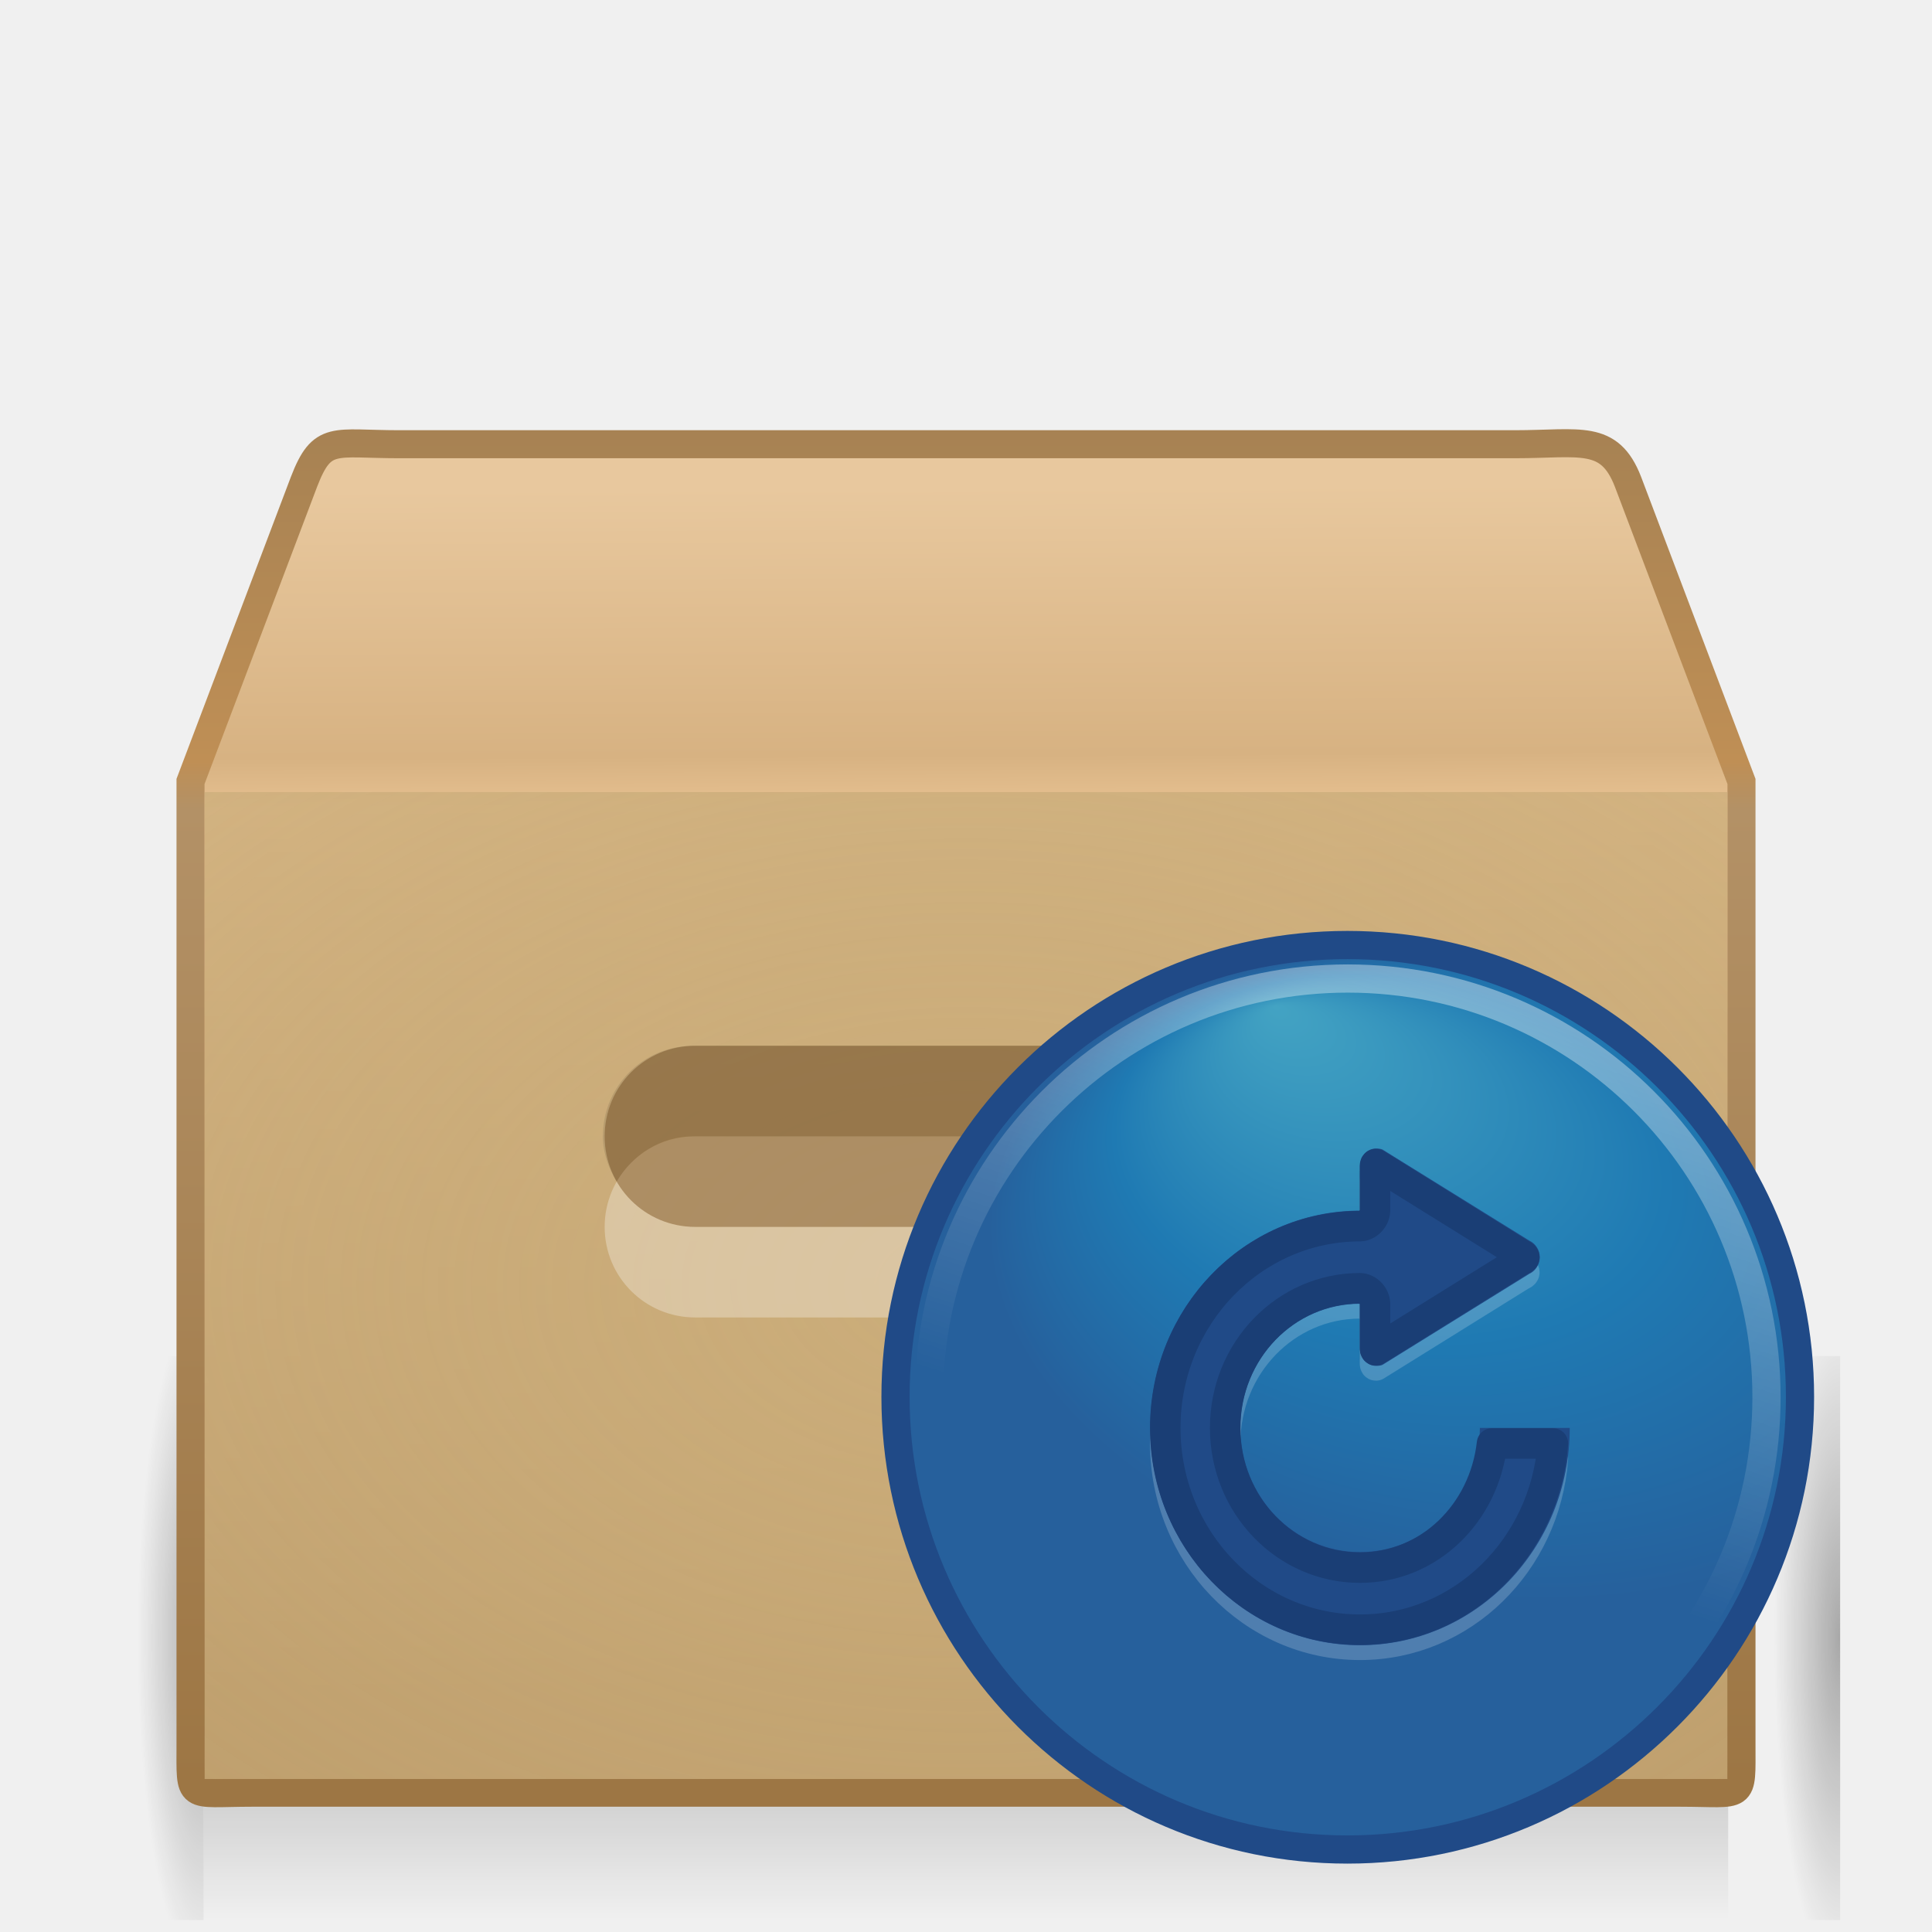
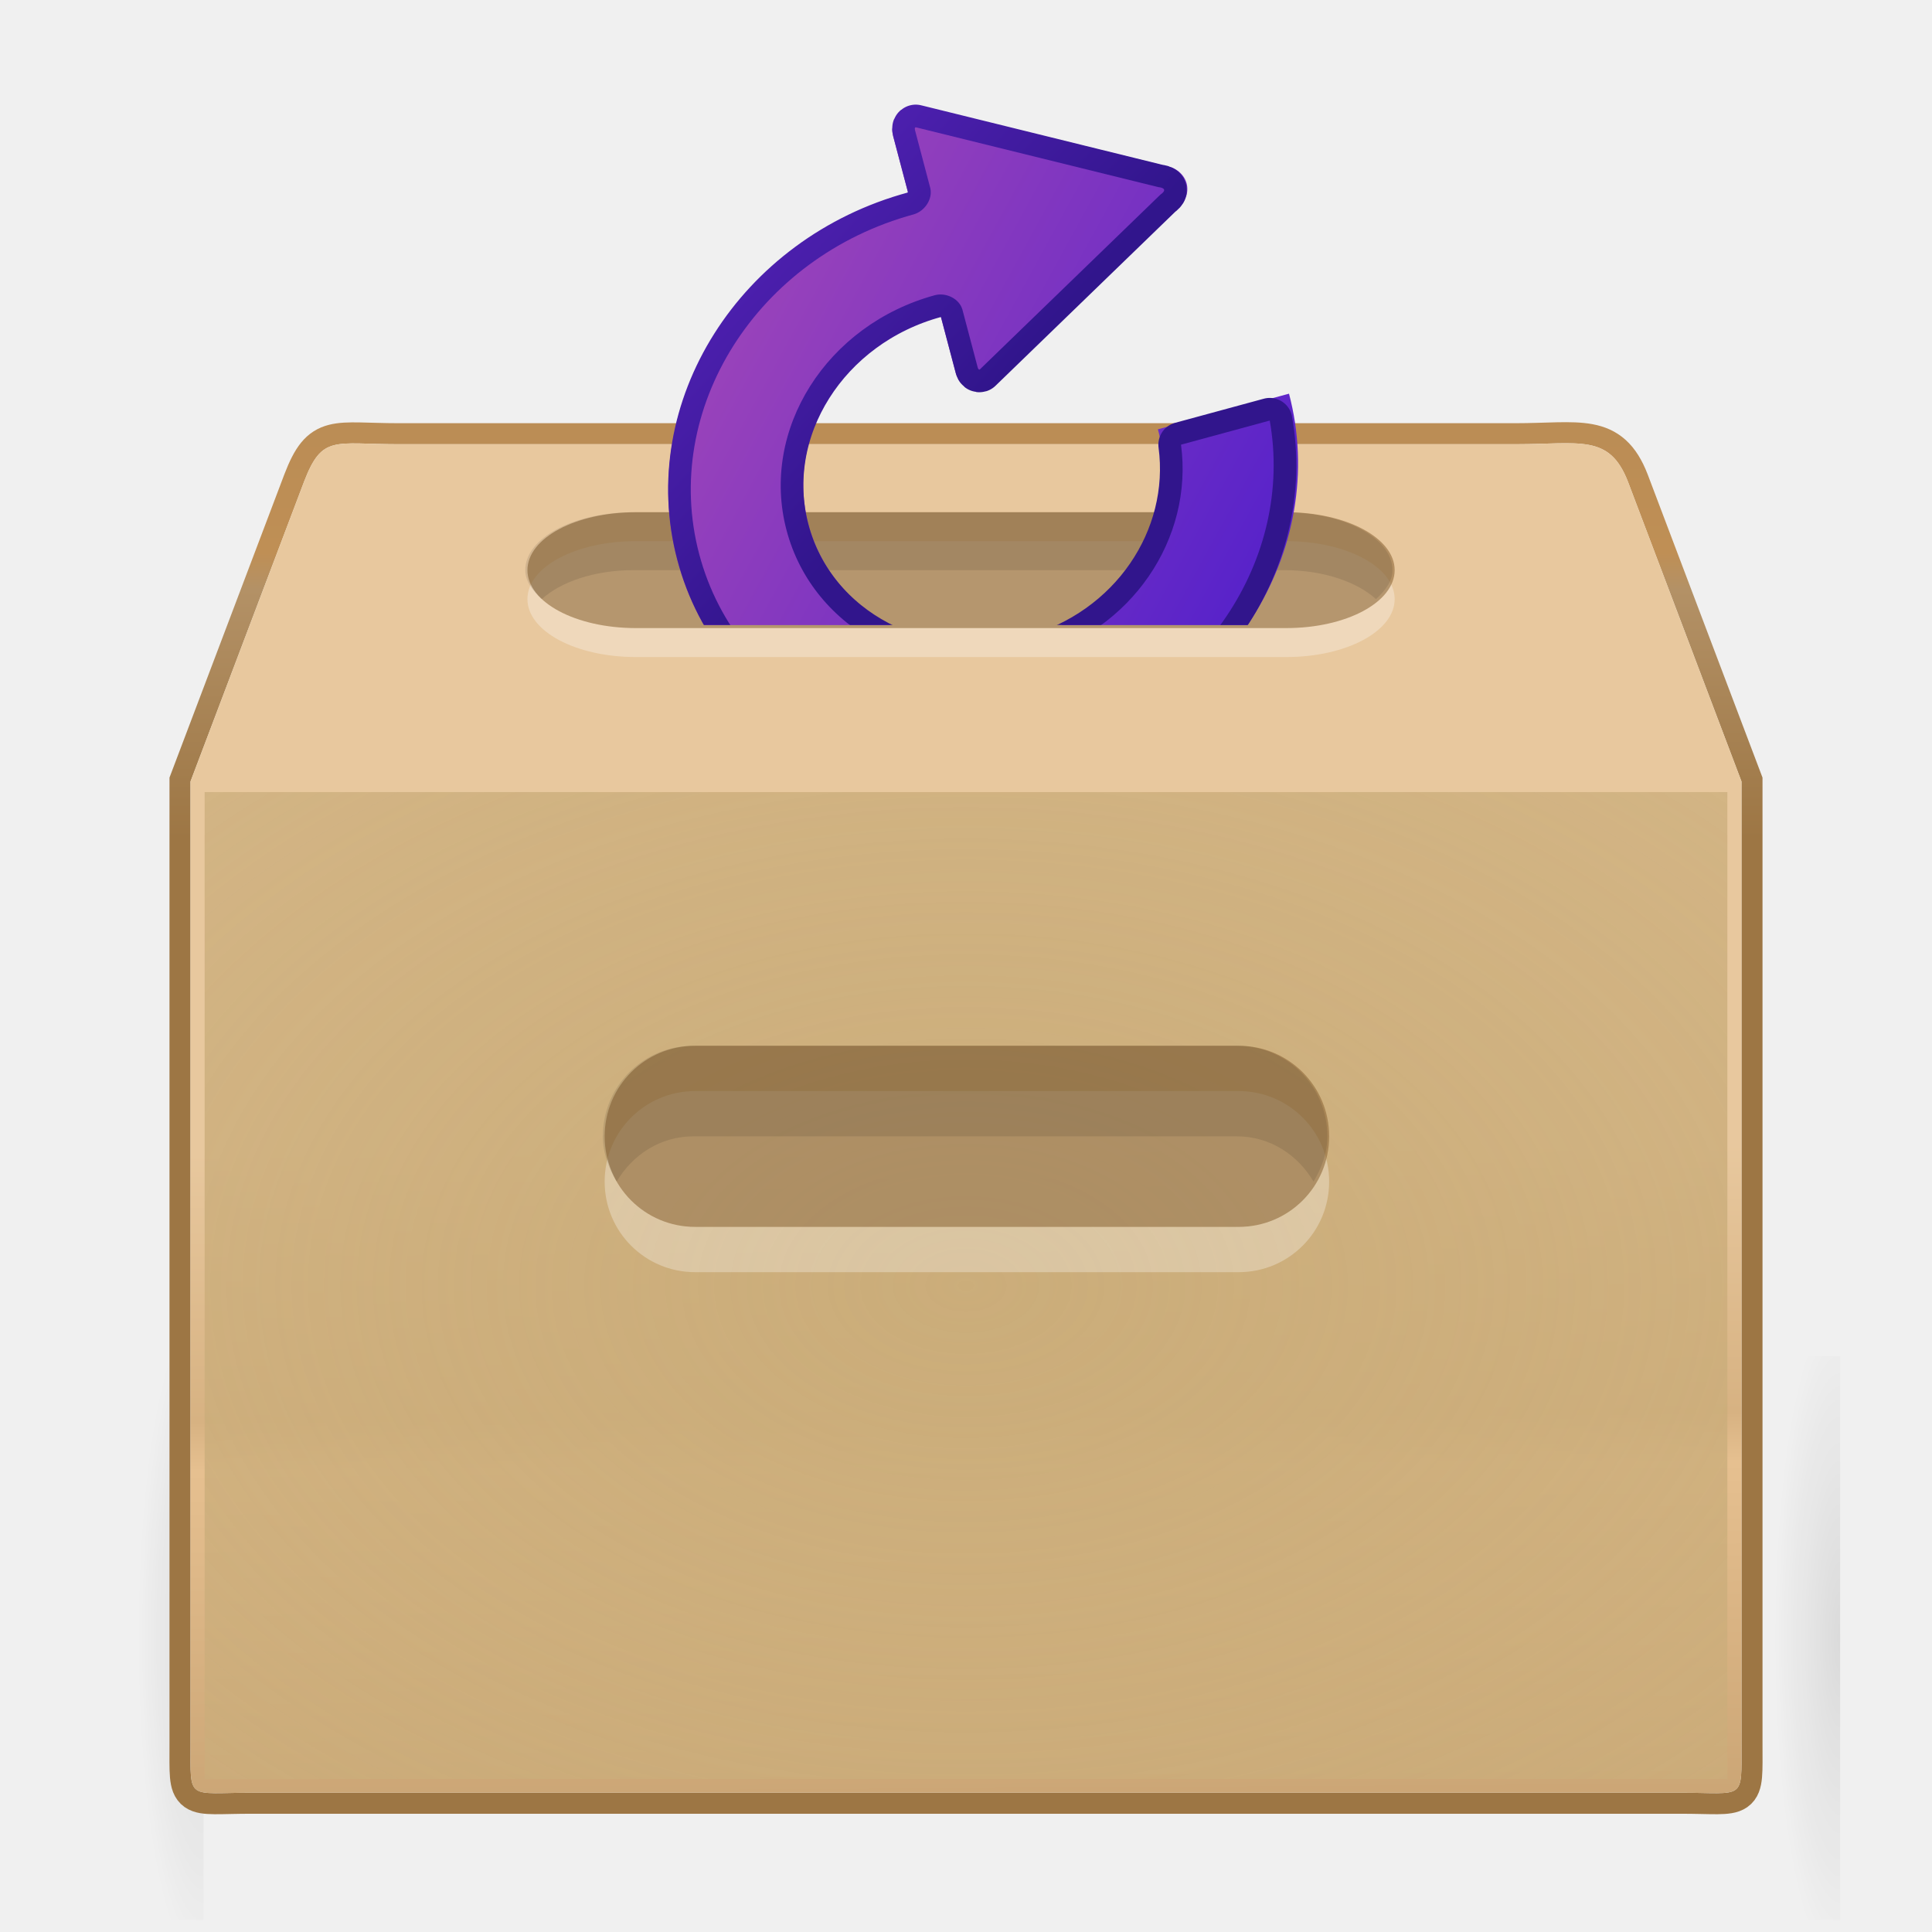
- <svg xmlns="http://www.w3.org/2000/svg" style="isolation:isolate" viewBox="0 0 128 128" width="128" height="128">
+ <svg xmlns="http://www.w3.org/2000/svg" style="isolation:isolate" viewBox="0 0 128 128" width="128pt" height="128pt">
  <defs>
-     <clipPath id="_clipPath_dFczYKQ8ZQGORPXOfC5prvewBWl58MlQ">
+     <clipPath id="_clipPath_zW0XVuFj5K2Aadqa09hxh0SHj9jn3pfD">
      <rect width="128" height="128" />
    </clipPath>
  </defs>
-   <g clip-path="url(#_clipPath_dFczYKQ8ZQGORPXOfC5prvewBWl58MlQ)">
-     <g id="software-properties">
-       <g id="layer1">
-         <g id="g3305" style="opacity:0.3;">
-           <radialGradient id="_rgradient_0" fx="0%" fy="50%" cx="0%" cy="50%" r="59.204%">
-             <stop offset="0%" stop-opacity="1" style="stop-color:rgb(0,0,0)" />
-             <stop offset="100%" stop-opacity="0" style="stop-color:rgb(0,0,0)" />
+   <g clip-path="url(#_clipPath_zW0XVuFj5K2Aadqa09hxh0SHj9jn3pfD)">
+     <clipPath id="_clipPath_LHNjogZ1EbK53G6ACHzhcdbLHxdeIIpk">
+       <rect x="0" y="0" width="128" height="128" transform="matrix(1,0,0,1,0,0)" fill="rgb(255,255,255)" />
+     </clipPath>
+     <g clip-path="url(#_clipPath_LHNjogZ1EbK53G6ACHzhcdbLHxdeIIpk)">
+       <g>
+         <g>
+           <g style="opacity:0.3;">
+             <g opacity="0.3">
+               <radialGradient id="_rgradient_0" fx="5.742864719326946e-7" fy="0.5" cx="5.742864719326946e-7" cy="0.5" r="0.592" gradientTransform="matrix(7.399,0,0,37.365,6.085,89.841)" gradientUnits="userSpaceOnUse">
+                 <stop offset="0%" stop-opacity="1" style="stop-color:rgb(0,0,0)" />
+                 <stop offset="100%" stop-opacity="0" style="stop-color:rgb(0,0,0)" />
+               </radialGradient>
+               <rect x="6.085" y="89.841" width="7.399" height="37.365" transform="matrix(-1,0,0,-1,19.569,217.047)" fill="url(#_rgradient_0)" />
+             </g>
+             <g opacity="0.3">
+               <linearGradient id="_lgradient_0" x1="0" y1="0.5" x2="2.83276944882399e-16" y2="-0.5" gradientTransform="matrix(101.012,0,0,37.365,13.484,89.841)" gradientUnits="userSpaceOnUse">
+                 <stop offset="0%" stop-opacity="0" style="stop-color:rgb(0,0,0)" />
+                 <stop offset="50.003%" stop-opacity="1" style="stop-color:rgb(0,0,0)" />
+                 <stop offset="100%" stop-opacity="0" style="stop-color:rgb(0,0,0)" />
+               </linearGradient>
+               <rect x="13.484" y="89.841" width="101.012" height="37.365" transform="matrix(1,0,0,1,0,0)" fill="url(#_lgradient_0)" />
+             </g>
+             <g opacity="0.3">
+               <radialGradient id="_rgradient_1" fx="0" fy="0.5" cx="0" cy="0.5" r="0.592" gradientTransform="matrix(7.399,0,0,37.365,114.516,89.841)" gradientUnits="userSpaceOnUse">
+                 <stop offset="0%" stop-opacity="1" style="stop-color:rgb(0,0,0)" />
+                 <stop offset="100%" stop-opacity="0" style="stop-color:rgb(0,0,0)" />
+               </radialGradient>
+               <rect x="114.516" y="89.841" width="7.399" height="37.365" transform="matrix(-1,0,0,-1,236.431,217.047)" fill="url(#_rgradient_1)" />
+             </g>
+           </g>
+           <linearGradient id="_lgradient_1" x1="0" y1="0.5" x2="0.007" y2="1.5" gradientTransform="matrix(102.762,0,0,89.441,12.619,29.363)" gradientUnits="userSpaceOnUse">
+             <stop offset="2.602%" stop-opacity="1" style="stop-color:rgb(232,200,158)" />
+             <stop offset="22.766%" stop-opacity="1" style="stop-color:rgb(215,178,130)" />
+             <stop offset="26.47%" stop-opacity="1" style="stop-color:rgb(230,192,144)" />
+             <stop offset="92.725%" stop-opacity="1" style="stop-color:rgb(159,122,74)" />
+           </linearGradient>
+           <mask id="_mask_woOv2lB5EFFzfjAS1fiV4u93jGNRqTKz" x="-200%" y="-200%" width="400%" height="400%">
+             <rect x="-200%" y="-200%" width="400%" height="400%" style="fill:white;" />
+             <path d=" M 26.436 29.431 L 100.359 29.431 C 104.674 29.431 106.616 28.72 107.856 31.913 L 115.378 51.773 L 115.378 115.505 C 115.378 119.361 115.636 118.772 111.321 118.772 L 32.449 118.772 L 16.679 118.772 C 12.364 118.772 12.622 119.361 12.622 115.505 L 12.622 51.773 L 20.144 31.913 C 21.349 28.784 22.121 29.431 26.436 29.431 Z " fill="black" stroke="none" />
+           </mask>
+           <linearGradient id="_lgradient_2" x1="0" y1="0.5" x2="6.123233995736766e-17" y2="-0.5">
+             <stop offset="0%" stop-opacity="1" style="stop-color:rgb(157,118,68)" />
+             <stop offset="24.601%" stop-opacity="1" style="stop-color:rgb(179,145,102)" />
+             <stop offset="28.179%" stop-opacity="1" style="stop-color:rgb(191,143,85)" />
+             <stop offset="100%" stop-opacity="1" style="stop-color:rgb(167,130,83)" />
+           </linearGradient>
+           <path d=" M 26.436 29.431 L 100.359 29.431 C 104.674 29.431 106.616 28.72 107.856 31.913 L 115.378 51.773 L 115.378 115.505 C 115.378 119.361 115.636 118.772 111.321 118.772 L 32.449 118.772 L 16.679 118.772 C 12.364 118.772 12.622 119.361 12.622 115.505 L 12.622 51.773 L 20.144 31.913 C 21.349 28.784 22.121 29.431 26.436 29.431 Z " fill="url(#_lgradient_1)" mask="url(#_mask_woOv2lB5EFFzfjAS1fiV4u93jGNRqTKz)" vector-effect="non-scaling-stroke" stroke-width="3.714" stroke="url(#_lgradient_2)" stroke-linejoin="miter" stroke-linecap="round" stroke-miterlimit="4" />
+           <path d=" M 26.436 29.431 L 100.359 29.431 C 104.674 29.431 106.616 28.72 107.856 31.913 L 115.378 51.773 L 115.378 115.505 C 115.378 119.361 115.636 118.772 111.321 118.772 L 32.449 118.772 L 16.679 118.772 C 12.364 118.772 12.622 119.361 12.622 115.505 L 12.622 51.773 L 20.144 31.913 C 21.349 28.784 22.121 29.431 26.436 29.431 Z " fill="url(#_lgradient_1)" />
+           <radialGradient id="_rgradient_2" fx="0.5" fy="0.5" cx="0.5" cy="0.5" r="2.7" gradientTransform="matrix(100.884,0,0,65.388,13.558,52.477)" gradientUnits="userSpaceOnUse">
+             <stop offset="0%" stop-opacity="1" style="stop-color:rgb(203,173,122)" />
+             <stop offset="100%" stop-opacity="0" style="stop-color:rgb(203,174,125)" />
          </radialGradient>
-           <rect x="6.085" y="89.841" width="7.399" height="37.365" transform="matrix(-1,0,0,-1,19.569,217.047)" fill="url(#_rgradient_0)" />
-           <linearGradient id="_lgradient_0" x1="24.149%" y1="100.002%" x2="24.149%" y2="-0.003%">
-             <stop offset="0%" stop-opacity="0" style="stop-color:rgb(0,0,0)" />
-             <stop offset="50%" stop-opacity="1" style="stop-color:rgb(0,0,0)" />
-             <stop offset="100%" stop-opacity="0" style="stop-color:rgb(0,0,0)" />
-           </linearGradient>
-           <rect x="13.484" y="89.841" width="101.012" height="37.365" transform="matrix(1,0,0,1,0,0)" fill="url(#_lgradient_0)" />
-           <radialGradient id="_rgradient_1" fx="0%" fy="50%" cx="0%" cy="50%" r="59.204%">
-             <stop offset="0%" stop-opacity="1" style="stop-color:rgb(0,0,0)" />
-             <stop offset="100%" stop-opacity="0" style="stop-color:rgb(0,0,0)" />
-           </radialGradient>
-           <rect x="114.516" y="89.841" width="7.399" height="37.365" transform="matrix(-1,0,0,-1,236.431,217.047)" fill="url(#_rgradient_1)" />
-         </g>
-         <linearGradient id="_lgradient_1" x1="54.288%" y1="0.51%" x2="54.832%" y2="95.159%">
-           <stop offset="2.174%" stop-opacity="1" style="stop-color:rgb(232,200,158)" />
-           <stop offset="23.478%" stop-opacity="1" style="stop-color:rgb(215,178,130)" />
-           <stop offset="27.391%" stop-opacity="1" style="stop-color:rgb(230,192,144)" />
-           <stop offset="97.391%" stop-opacity="1" style="stop-color:rgb(159,122,74)" />
-         </linearGradient>
-         <linearGradient id="_lgradient_2" x1="29.184%" y1="-1.38%" x2="29.184%" y2="101.498%">
-           <stop offset="0%" stop-opacity="1" style="stop-color:rgb(167,130,83)" />
-           <stop offset="23.913%" stop-opacity="1" style="stop-color:rgb(191,143,85)" />
-           <stop offset="27.391%" stop-opacity="1" style="stop-color:rgb(179,145,102)" />
-           <stop offset="98.261%" stop-opacity="1" style="stop-color:rgb(157,118,68)" />
-         </linearGradient>
-         <path d=" M 26.436 29.431 L 100.359 29.431 C 104.674 29.431 106.616 28.72 107.856 31.913 L 115.378 51.773 L 115.378 115.505 C 115.378 119.361 115.636 118.772 111.321 118.772 L 32.449 118.772 L 16.679 118.772 C 12.364 118.772 12.622 119.361 12.622 115.505 L 12.622 51.773 L 20.144 31.913 C 21.349 28.784 22.121 29.431 26.436 29.431 Z " fill="url(#_lgradient_1)" vector-effect="non-scaling-stroke" stroke-width="1.857" stroke="url(#_lgradient_2)" stroke-linejoin="miter" stroke-linecap="round" stroke-miterlimit="4" />
-         <radialGradient id="_rgradient_2" fx="50%" fy="50%" cx="50%" cy="50%" r="270%">
-           <stop offset="0%" stop-opacity="1" style="stop-color:rgb(203,173,122)" />
-           <stop offset="100%" stop-opacity="0" style="stop-color:rgb(203,174,125)" />
-         </radialGradient>
-         <rect x="13.558" y="52.477" width="100.884" height="65.388" transform="matrix(1,0,0,1,0,0)" fill="url(#_rgradient_2)" />
-         <g opacity="0.505">
-           <linearGradient id="_lgradient_3" x1="50%" y1="62.271%" x2="115.231%" y2="115.648%">
-             <stop offset="0%" stop-opacity="0" style="stop-color:rgb(255,255,255)" />
-             <stop offset="100%" stop-opacity="0" style="stop-color:rgb(255,255,255)" />
-           </linearGradient>
-           <path d=" M 28.786 31.946 L 98.085 31.946 C 102.131 31.946 104.634 33.327 106.329 37.124 L 112.165 53.06 L 112.165 110.514 C 112.165 114.14 110.113 115.966 106.068 115.966 L 21.531 115.966 C 17.485 115.966 15.835 113.958 15.835 110.332 L 15.835 53.06 L 21.483 36.782 C 22.613 33.84 24.74 31.946 28.786 31.946 Z " fill="none" vector-effect="non-scaling-stroke" stroke-width="1.386" stroke="url(#_lgradient_3)" stroke-linejoin="miter" stroke-linecap="butt" stroke-miterlimit="4" />
+           <rect x="13.558" y="52.477" width="100.884" height="65.388" transform="matrix(1,0,0,1,0,0)" fill="url(#_rgradient_2)" />
+           <g style="opacity:0.505;">
+             <g opacity="0.505">
+               <mask id="_mask_Y4yznANpwuMmqxW6mbjoOoKce66QHNJL" x="-200%" y="-200%" width="400%" height="400%">
+                 <rect x="-200%" y="-200%" width="400%" height="400%" style="fill:white;" />
+                 <path d=" M 28.786 31.946 L 98.085 31.946 C 102.131 31.946 104.634 33.327 106.329 37.124 L 112.165 53.06 L 112.165 110.514 C 112.165 114.14 110.113 115.966 106.068 115.966 L 21.531 115.966 C 17.485 115.966 15.835 113.958 15.835 110.332 L 15.835 53.06 L 21.483 36.782 C 22.613 33.84 24.74 31.946 28.786 31.946 Z " fill="black" stroke="none" />
+               </mask>
+               <linearGradient id="_lgradient_3" x1="0" y1="0.5" x2="0.814" y2="1.081">
+                 <stop offset="55.061%" stop-opacity="0" style="stop-color:rgb(255,255,255)" />
+                 <stop offset="100%" stop-opacity="0" style="stop-color:rgb(255,255,255)" />
+               </linearGradient>
+               <path d=" M 28.786 31.946 L 98.085 31.946 C 102.131 31.946 104.634 33.327 106.329 37.124 L 112.165 53.06 L 112.165 110.514 C 112.165 114.14 110.113 115.966 106.068 115.966 L 21.531 115.966 C 17.485 115.966 15.835 113.958 15.835 110.332 L 15.835 53.06 L 21.483 36.782 C 22.613 33.84 24.74 31.946 28.786 31.946 Z " fill="none" mask="url(#_mask_Y4yznANpwuMmqxW6mbjoOoKce66QHNJL)" vector-effect="non-scaling-stroke" stroke-width="2.772" stroke="url(#_lgradient_3)" stroke-linejoin="miter" stroke-linecap="butt" stroke-miterlimit="4" />
+               <path d=" M 28.786 31.946 L 98.085 31.946 C 102.131 31.946 104.634 33.327 106.329 37.124 L 112.165 53.06 L 112.165 110.514 C 112.165 114.14 110.113 115.966 106.068 115.966 L 21.531 115.966 C 17.485 115.966 15.835 113.958 15.835 110.332 L 15.835 53.06 L 21.483 36.782 C 22.613 33.84 24.74 31.946 28.786 31.946 Z " fill="none" />
+             </g>
+           </g>
+           <g style="opacity:0.3;">
+             <g opacity="0.3">
+               <mask id="_mask_N2qYFsifnJoZTDjQrg9OLnTXz3FKDQv4" x="-200%" y="-200%" width="400%" height="400%">
+                 <rect x="-200%" y="-200%" width="400%" height="400%" style="fill:white;" />
+                 <line x1="12.624" y1="51.542" x2="115.376" y2="51.542" fill="black" stroke="none" />
+               </mask>
+               <linearGradient id="_lgradient_4" x1="0" y1="0.5" x2="1" y2="0.5">
+                 <stop offset="0%" stop-opacity="0.012" style="stop-color:rgb(255,255,255)" />
+                 <stop offset="15.869%" stop-opacity="1" style="stop-color:rgb(255,255,255)" />
+                 <stop offset="84.048%" stop-opacity="1" style="stop-color:rgb(255,255,255)" />
+                 <stop offset="100%" stop-opacity="0.024" style="stop-color:rgb(255,255,255)" />
+               </linearGradient>
+               <line x1="12.624" y1="51.542" x2="115.376" y2="51.542" mask="url(#_mask_N2qYFsifnJoZTDjQrg9OLnTXz3FKDQv4)" vector-effect="non-scaling-stroke" stroke-width="3.736" stroke="url(#_lgradient_4)" stroke-linejoin="miter" stroke-linecap="square" stroke-miterlimit="4" />
+             </g>
+           </g>
        </g>
        <g opacity="0.3">
-           <linearGradient id="_lgradient_4" x1="-1.22%" y1="0%" x2="101.22%" y2="0%">
-             <stop offset="0%" stop-opacity="0" style="stop-color:rgb(255,255,255)" />
-             <stop offset="16.682%" stop-opacity="1" style="stop-color:rgb(255,255,255)" />
-             <stop offset="83.238%" stop-opacity="1" style="stop-color:rgb(255,255,255)" />
-             <stop offset="100%" stop-opacity="0" style="stop-color:rgb(255,255,255)" />
-           </linearGradient>
-           <line x1="12.624" y1="51.542" x2="115.376" y2="51.542" vector-effect="non-scaling-stroke" stroke-width="1.868" stroke="url(#_lgradient_4)" stroke-linejoin="miter" stroke-linecap="square" stroke-miterlimit="4" />
+           <path d=" M 46.06 72.285 L 82.06 72.285 C 85.384 72.285 88.06 74.961 88.06 78.285 C 88.06 81.609 85.384 84.285 82.06 84.285 L 46.06 84.285 C 42.736 84.285 40.06 81.609 40.06 78.285 C 40.06 74.961 42.736 72.285 46.06 72.285 Z " fill="rgb(255,255,255)" />
+         </g>
+         <g opacity="0.8">
+           <path d=" M 46.06 69.285 L 82.06 69.285 C 85.384 69.285 88.06 71.961 88.06 75.285 C 88.06 78.609 85.384 81.285 82.06 81.285 L 46.06 81.285 C 42.736 81.285 40.06 78.609 40.06 75.285 C 40.06 71.961 42.736 69.285 46.06 69.285 Z " fill="rgb(141,103,56)" fill-opacity="0.737" />
+         </g>
+         <g opacity="0.1">
+           <path d=" M 45.94 69.285 C 42.616 69.285 39.94 71.961 39.94 75.285 C 39.94 76.403 40.326 77.39 40.854 78.285 C 41.897 76.52 43.735 75.285 45.94 75.285 L 81.94 75.285 C 84.146 75.285 85.984 76.52 87.026 78.285 C 87.555 77.39 87.94 76.403 87.94 75.285 C 87.94 71.961 85.264 69.285 81.94 69.285 L 45.94 69.285 L 45.94 69.285 Z " fill="rgb(0,0,0)" />
+         </g>
+         <g opacity="0.3">
+           <path d=" M 42.126 35.855 L 85.218 35.855 C 89.197 35.855 92.4 37.566 92.4 39.693 C 92.4 41.819 89.197 43.531 85.218 43.531 L 42.126 43.531 C 38.147 43.531 34.944 41.819 34.944 39.693 C 34.944 37.566 38.147 35.855 42.126 35.855 Z " fill="rgb(255,255,255)" />
+         </g>
+         <g opacity="0.8">
+           <path d=" M 42.126 33.936 L 85.218 33.936 C 89.197 33.936 92.4 35.647 92.4 37.774 C 92.4 39.9 89.197 41.612 85.218 41.612 L 42.126 41.612 C 38.147 41.612 34.944 39.9 34.944 37.774 C 34.944 35.647 38.147 33.936 42.126 33.936 Z " fill="rgb(141,103,56)" fill-opacity="0.737" />
+         </g>
+         <g opacity="0.1">
+           <path d=" M 41.982 33.936 C 38.003 33.936 34.8 35.647 34.8 37.774 C 34.8 38.489 35.262 39.12 35.894 39.693 C 37.143 38.564 39.343 37.774 41.982 37.774 L 85.074 37.774 C 87.715 37.774 89.915 38.564 91.162 39.693 C 91.796 39.12 92.256 38.489 92.256 37.774 C 92.256 35.647 89.053 33.936 85.074 33.936 L 41.982 33.936 Z " fill="rgb(0,0,0)" />
        </g>
      </g>
-       <g opacity="0.3">
-         <path d=" M 46.06 75.285 L 82.06 75.285 C 85.384 75.285 88.06 77.961 88.06 81.285 C 88.06 84.609 85.384 87.285 82.06 87.285 L 46.06 87.285 C 42.736 87.285 40.06 84.609 40.06 81.285 C 40.06 77.961 42.736 75.285 46.06 75.285 Z " fill="rgb(255,255,255)" />
-       </g>
-       <g opacity="0.8">
-         <path d=" M 46.06 69.285 L 82.06 69.285 C 85.384 69.285 88.06 71.961 88.06 75.285 C 88.06 78.609 85.384 81.285 82.06 81.285 L 46.06 81.285 C 42.736 81.285 40.06 78.609 40.06 75.285 C 40.06 71.961 42.736 69.285 46.06 69.285 Z " fill="rgb(141,103,56)" fill-opacity="0.737" />
-       </g>
-       <g opacity="0.1">
-         <path d=" M 45.94 69.285 C 42.616 69.285 39.94 71.961 39.94 75.285 C 39.94 76.403 40.326 77.39 40.854 78.285 C 41.897 76.52 43.735 75.285 45.94 75.285 L 81.94 75.285 C 84.146 75.285 85.984 76.52 87.026 78.285 C 87.555 77.39 87.94 76.403 87.94 75.285 C 87.94 71.961 85.264 69.285 81.94 69.285 L 45.94 69.285 Z " fill="rgb(0,0,0)" />
-       </g>
-       <g id="g6811">
-         <radialGradient id="_rgradient_3" fx="31.843%" fy="9.593%" cx="50%" cy="50%" r="50%" gradientTransform="matrix(1.431582 0.06163954 0.09953116 0.956718 -0.04614021 -0.04487365)">
-           <stop offset="0%" stop-opacity="1" style="stop-color:rgb(67,163,195)" />
-           <stop offset="42.174%" stop-opacity="1" style="stop-color:rgb(31,122,179)" />
-           <stop offset="75.128%" stop-opacity="1" style="stop-color:rgb(38,96,156)" />
-         </radialGradient>
-         <path d=" M 89.269 62.61 C 72.732 62.61 59.33 76.012 59.33 92.549 C 59.33 109.085 72.732 122.535 89.269 122.535 C 105.805 122.535 119.255 109.085 119.255 92.549 C 119.255 76.012 105.805 62.61 89.269 62.61 Z " fill="url(#_rgradient_3)" vector-effect="non-scaling-stroke" stroke-width="1.868" stroke="rgb(32,74,135)" stroke-linejoin="round" stroke-linecap="round" stroke-miterlimit="4" />
-         <g opacity="0.4">
-           <linearGradient id="_lgradient_5" x1="36.957%" y1="58.695%" x2="56.843%" y2="-2.776%">
-             <stop offset="0%" stop-opacity="0" style="stop-color:rgb(255,255,255)" />
-             <stop offset="100%" stop-opacity="1" style="stop-color:rgb(255,255,255)" />
+       <clipPath id="_clipPath_qtCUsezEjugjhFcyFC6cmWsagfwHZFQk">
+         <rect x="15" y="5" width="99" height="36.413" transform="matrix(1,0,0,1,0,0)" fill="rgb(255,255,255)" />
+       </clipPath>
+       <g clip-path="url(#_clipPath_qtCUsezEjugjhFcyFC6cmWsagfwHZFQk)">
+         <g>
+           <linearGradient id="_lgradient_5" x1="0.146" y1="0.146" x2="0.854" y2="0.854" gradientTransform="matrix(40.526,-11.014,11.308,42.805,38.513,13.02)" gradientUnits="userSpaceOnUse">
+             <stop offset="0%" stop-opacity="1" style="stop-color:rgb(160,70,185)" />
+             <stop offset="100%" stop-opacity="1" style="stop-color:rgb(87,34,202)" />
          </linearGradient>
-           <path d=" M 117.035 92.571 C 117.035 107.894 104.613 120.315 89.293 120.315 C 73.97 120.315 61.549 107.894 61.549 92.571 C 61.549 77.25 73.97 64.83 89.293 64.83 C 104.613 64.83 117.035 77.25 117.035 92.571 L 117.035 92.571 Z " fill="none" vector-effect="non-scaling-stroke" stroke-width="1.869" stroke="url(#_lgradient_5)" stroke-linejoin="miter" stroke-linecap="butt" stroke-miterlimit="4" />
+           <path d=" M 60.314 7.095 C 59.442 7.332 58.955 8.19 59.174 9.018 L 60.189 12.863 C 48.999 15.904 42.141 26.754 44.874 37.097 C 47.606 47.441 58.894 53.359 70.084 50.318 C 81.276 47.276 88.132 36.426 85.4 26.083 L 76.716 28.443 C 78.278 34.353 74.358 40.553 67.964 42.291 C 61.569 44.029 55.12 40.647 53.559 34.737 C 51.997 28.827 55.916 22.627 62.31 20.889 L 63.326 24.735 C 63.544 25.562 64.39 26.059 65.262 25.822 C 65.479 25.763 65.703 25.694 65.873 25.567 L 77.998 13.848 C 78.505 13.467 78.782 12.776 78.618 12.156 C 78.454 11.535 77.874 11.078 77.247 11.005 L 60.969 7.006 C 60.76 6.982 60.532 7.036 60.314 7.095 Z " fill="url(#_lgradient_5)" />
+           <mask id="_mask_3cjBkklKGq0JJ5Lx0g5qThncX80QbFUI" x="-200%" y="-200%" width="400%" height="400%">
+             <rect x="-200%" y="-200%" width="400%" height="400%" style="fill:white;" />
+             <path d=" M 60.668 8.432 C 60.63 8.442 60.583 8.48 60.622 8.624 L 61.637 12.47 C 61.799 13.17 61.29 13.976 60.543 14.2 C 50.157 17.023 43.786 27.106 46.322 36.704 C 48.857 46.302 59.345 51.803 69.731 48.98 C 79.622 46.292 85.745 37.026 84.124 27.863 L 78.245 29.461 C 79.074 35.665 75.005 41.812 68.317 43.63 C 61.117 45.587 53.869 41.786 52.111 35.131 C 50.353 28.477 54.756 21.509 61.957 19.552 C 62.714 19.367 63.552 19.807 63.758 20.496 L 64.774 24.341 C 64.812 24.486 64.87 24.495 64.908 24.484 L 76.875 12.899 C 77.517 12.45 76.742 12.397 76.742 12.397 L 60.668 8.432 Z " fill="black" stroke="none" />
+           </mask>
+           <linearGradient id="_lgradient_6" x1="0.146" y1="0.146" x2="0.854" y2="0.854">
+             <stop offset="0%" stop-opacity="1" style="stop-color:rgb(97,39,200)" />
+             <stop offset="100%" stop-opacity="1" style="stop-color:rgb(49,21,140)" />
+           </linearGradient>
+           <path d=" M 60.668 8.432 C 60.63 8.442 60.583 8.48 60.622 8.624 L 61.637 12.47 C 61.799 13.17 61.29 13.976 60.543 14.2 C 50.157 17.023 43.786 27.106 46.322 36.704 C 48.857 46.302 59.345 51.803 69.731 48.98 C 79.622 46.292 85.745 37.026 84.124 27.863 L 78.245 29.461 C 79.074 35.665 75.005 41.812 68.317 43.63 C 61.117 45.587 53.869 41.786 52.111 35.131 C 50.353 28.477 54.756 21.509 61.957 19.552 C 62.714 19.367 63.552 19.807 63.758 20.496 L 64.774 24.341 C 64.812 24.486 64.87 24.495 64.908 24.484 L 76.875 12.899 C 77.517 12.45 76.742 12.397 76.742 12.397 L 60.668 8.432 Z " fill="none" mask="url(#_mask_3cjBkklKGq0JJ5Lx0g5qThncX80QbFUI)" vector-effect="non-scaling-stroke" stroke-width="4" stroke="url(#_lgradient_6)" stroke-opacity="100" stroke-linejoin="round" stroke-linecap="round" stroke-miterlimit="4" />
+           <path d=" M 60.668 8.432 C 60.63 8.442 60.583 8.48 60.622 8.624 L 61.637 12.47 C 61.799 13.17 61.29 13.976 60.543 14.2 C 50.157 17.023 43.786 27.106 46.322 36.704 C 48.857 46.302 59.345 51.803 69.731 48.98 C 79.622 46.292 85.745 37.026 84.124 27.863 L 78.245 29.461 C 79.074 35.665 75.005 41.812 68.317 43.63 C 61.117 45.587 53.869 41.786 52.111 35.131 C 50.353 28.477 54.756 21.509 61.957 19.552 C 62.714 19.367 63.552 19.807 63.758 20.496 L 64.774 24.341 C 64.812 24.486 64.87 24.495 64.908 24.484 L 76.875 12.899 C 77.517 12.45 76.742 12.397 76.742 12.397 L 60.668 8.432 Z " fill="none" />
        </g>
      </g>
    </g>
-     <g id="view-refresh">
-       <g opacity="0.19">
-         <path d=" M 91.159 78.123 C 91.133 78.123 91.097 78.141 91.097 78.252 L 91.097 81.208 C 91.082 81.742 90.62 82.221 90.104 82.236 C 82.982 82.236 77.201 88.226 77.201 95.604 C 77.201 102.982 82.982 108.972 90.104 108.972 C 96.887 108.972 102.371 103.52 102.883 96.632 L 98.851 96.632 C 98.333 101.243 94.69 104.859 90.104 104.859 C 85.166 104.859 81.171 100.72 81.171 95.604 C 81.171 90.489 85.166 86.35 90.104 86.35 C 90.62 86.365 91.082 86.844 91.097 87.378 L 91.097 90.334 C 91.097 90.445 91.133 90.463 91.159 90.463 L 100.774 84.486 C 101.261 84.289 100.774 84.1 100.774 84.1 L 91.159 78.123 Z " fill="none" vector-effect="non-scaling-stroke" stroke-width="2.021" stroke="rgb(255,255,255)" stroke-linejoin="round" stroke-linecap="round" stroke-miterlimit="4" />
-       </g>
-       <g opacity="0.03">
-         <path d=" M 91.035 79.373 L 91.035 80.401 C 91.048 81.907 89.991 83.195 88.553 83.422 C 88.265 83.464 88.027 83.614 87.747 83.679 C 88.582 83.569 89.422 83.838 90.052 84.417 C 90.681 84.995 91.04 85.827 91.035 86.699 L 91.035 88.306 L 98.231 83.871 L 91.035 79.373 Z  M 86.94 83.936 C 84.763 84.628 82.906 85.921 81.543 87.727 C 82.901 85.952 84.802 84.613 86.94 83.936 Z  M 81.543 87.727 C 80.101 89.638 79.124 91.966 79.124 94.604 C 79.124 100.919 84.008 105.979 90.104 105.979 C 95.16 105.979 99.172 102.414 100.464 97.625 L 100.34 97.625 C 99.033 102.32 95.036 105.851 90.104 105.851 C 84.14 105.851 79.248 100.783 79.248 94.604 C 79.248 91.998 80.089 89.629 81.543 87.727 Z " fill="none" vector-effect="non-scaling-stroke" stroke-width="2.021" stroke="rgb(0,0,0)" stroke-linejoin="miter" stroke-linecap="butt" stroke-miterlimit="4" />
-       </g>
-       <path d=" M 91.159 76.095 C 90.561 76.095 90.104 76.616 90.104 77.252 L 90.104 80.208 C 82.43 80.208 76.208 86.653 76.208 94.604 C 76.208 102.555 82.43 109 90.104 109 C 97.779 109 104 102.555 104 94.604 L 98.045 94.604 C 98.045 99.147 94.489 102.83 90.104 102.83 C 85.719 102.83 82.164 99.147 82.164 94.604 C 82.164 90.061 85.719 86.378 90.104 86.378 L 90.104 89.334 C 90.104 89.97 90.561 90.491 91.159 90.491 C 91.308 90.491 91.463 90.485 91.593 90.427 L 101.332 84.386 C 101.721 84.211 102.015 83.77 102.015 83.293 C 102.015 82.816 101.721 82.375 101.332 82.2 L 91.593 76.159 C 91.463 76.101 91.308 76.095 91.159 76.095 Z " fill="rgb(32,74,135)" />
-       <path d=" M 91.159 77.123 C 91.133 77.123 91.097 77.141 91.097 77.252 L 91.097 80.208 C 91.082 80.742 90.62 81.221 90.104 81.236 C 82.982 81.236 77.201 87.226 77.201 94.604 C 77.201 101.982 82.982 107.972 90.104 107.972 C 96.887 107.972 102.371 102.52 102.883 95.632 L 98.851 95.632 C 98.333 100.243 94.69 103.859 90.104 103.859 C 85.166 103.859 81.171 99.72 81.171 94.604 C 81.171 89.489 85.166 85.35 90.104 85.35 C 90.62 85.365 91.082 85.844 91.097 86.378 L 91.097 89.334 C 91.097 89.445 91.133 89.463 91.159 89.463 L 100.774 83.486 C 101.261 83.289 100.774 83.1 100.774 83.1 L 91.159 77.123 Z " fill="none" vector-effect="non-scaling-stroke" stroke-width="2.021" stroke="rgb(26,62,117)" stroke-linejoin="round" stroke-linecap="round" stroke-miterlimit="4" />
-     </g>
  </g>
</svg>
